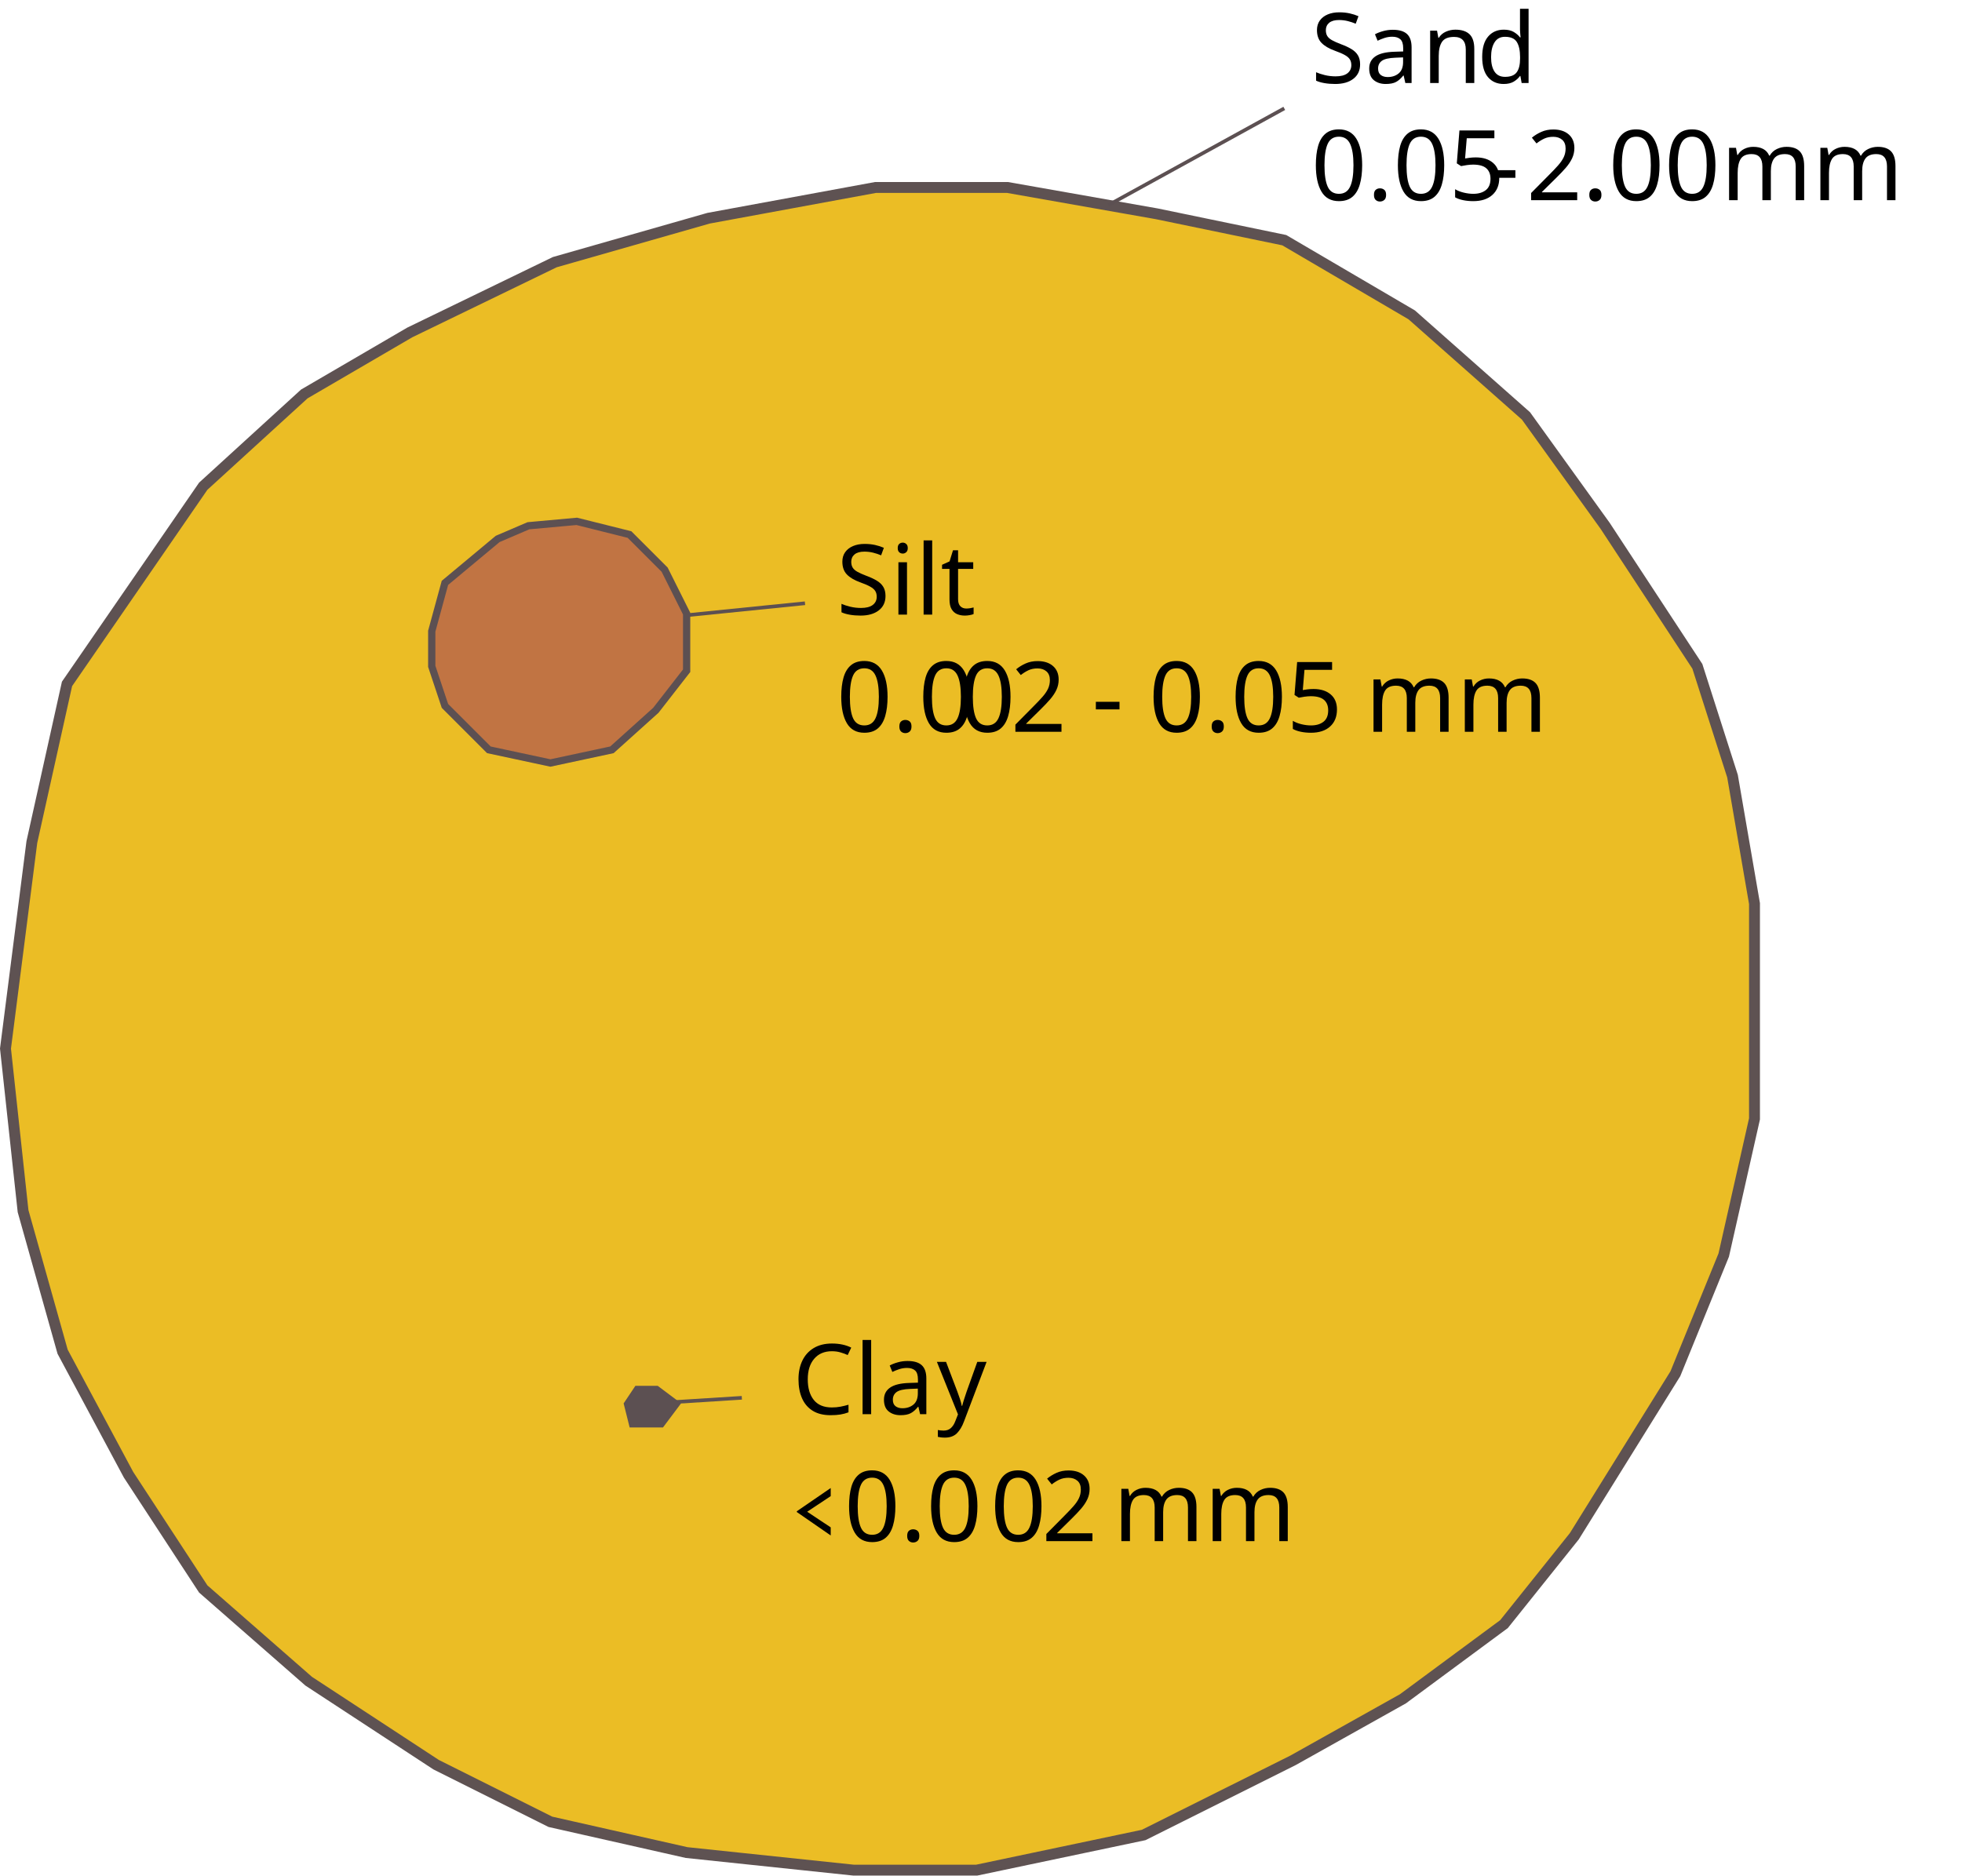
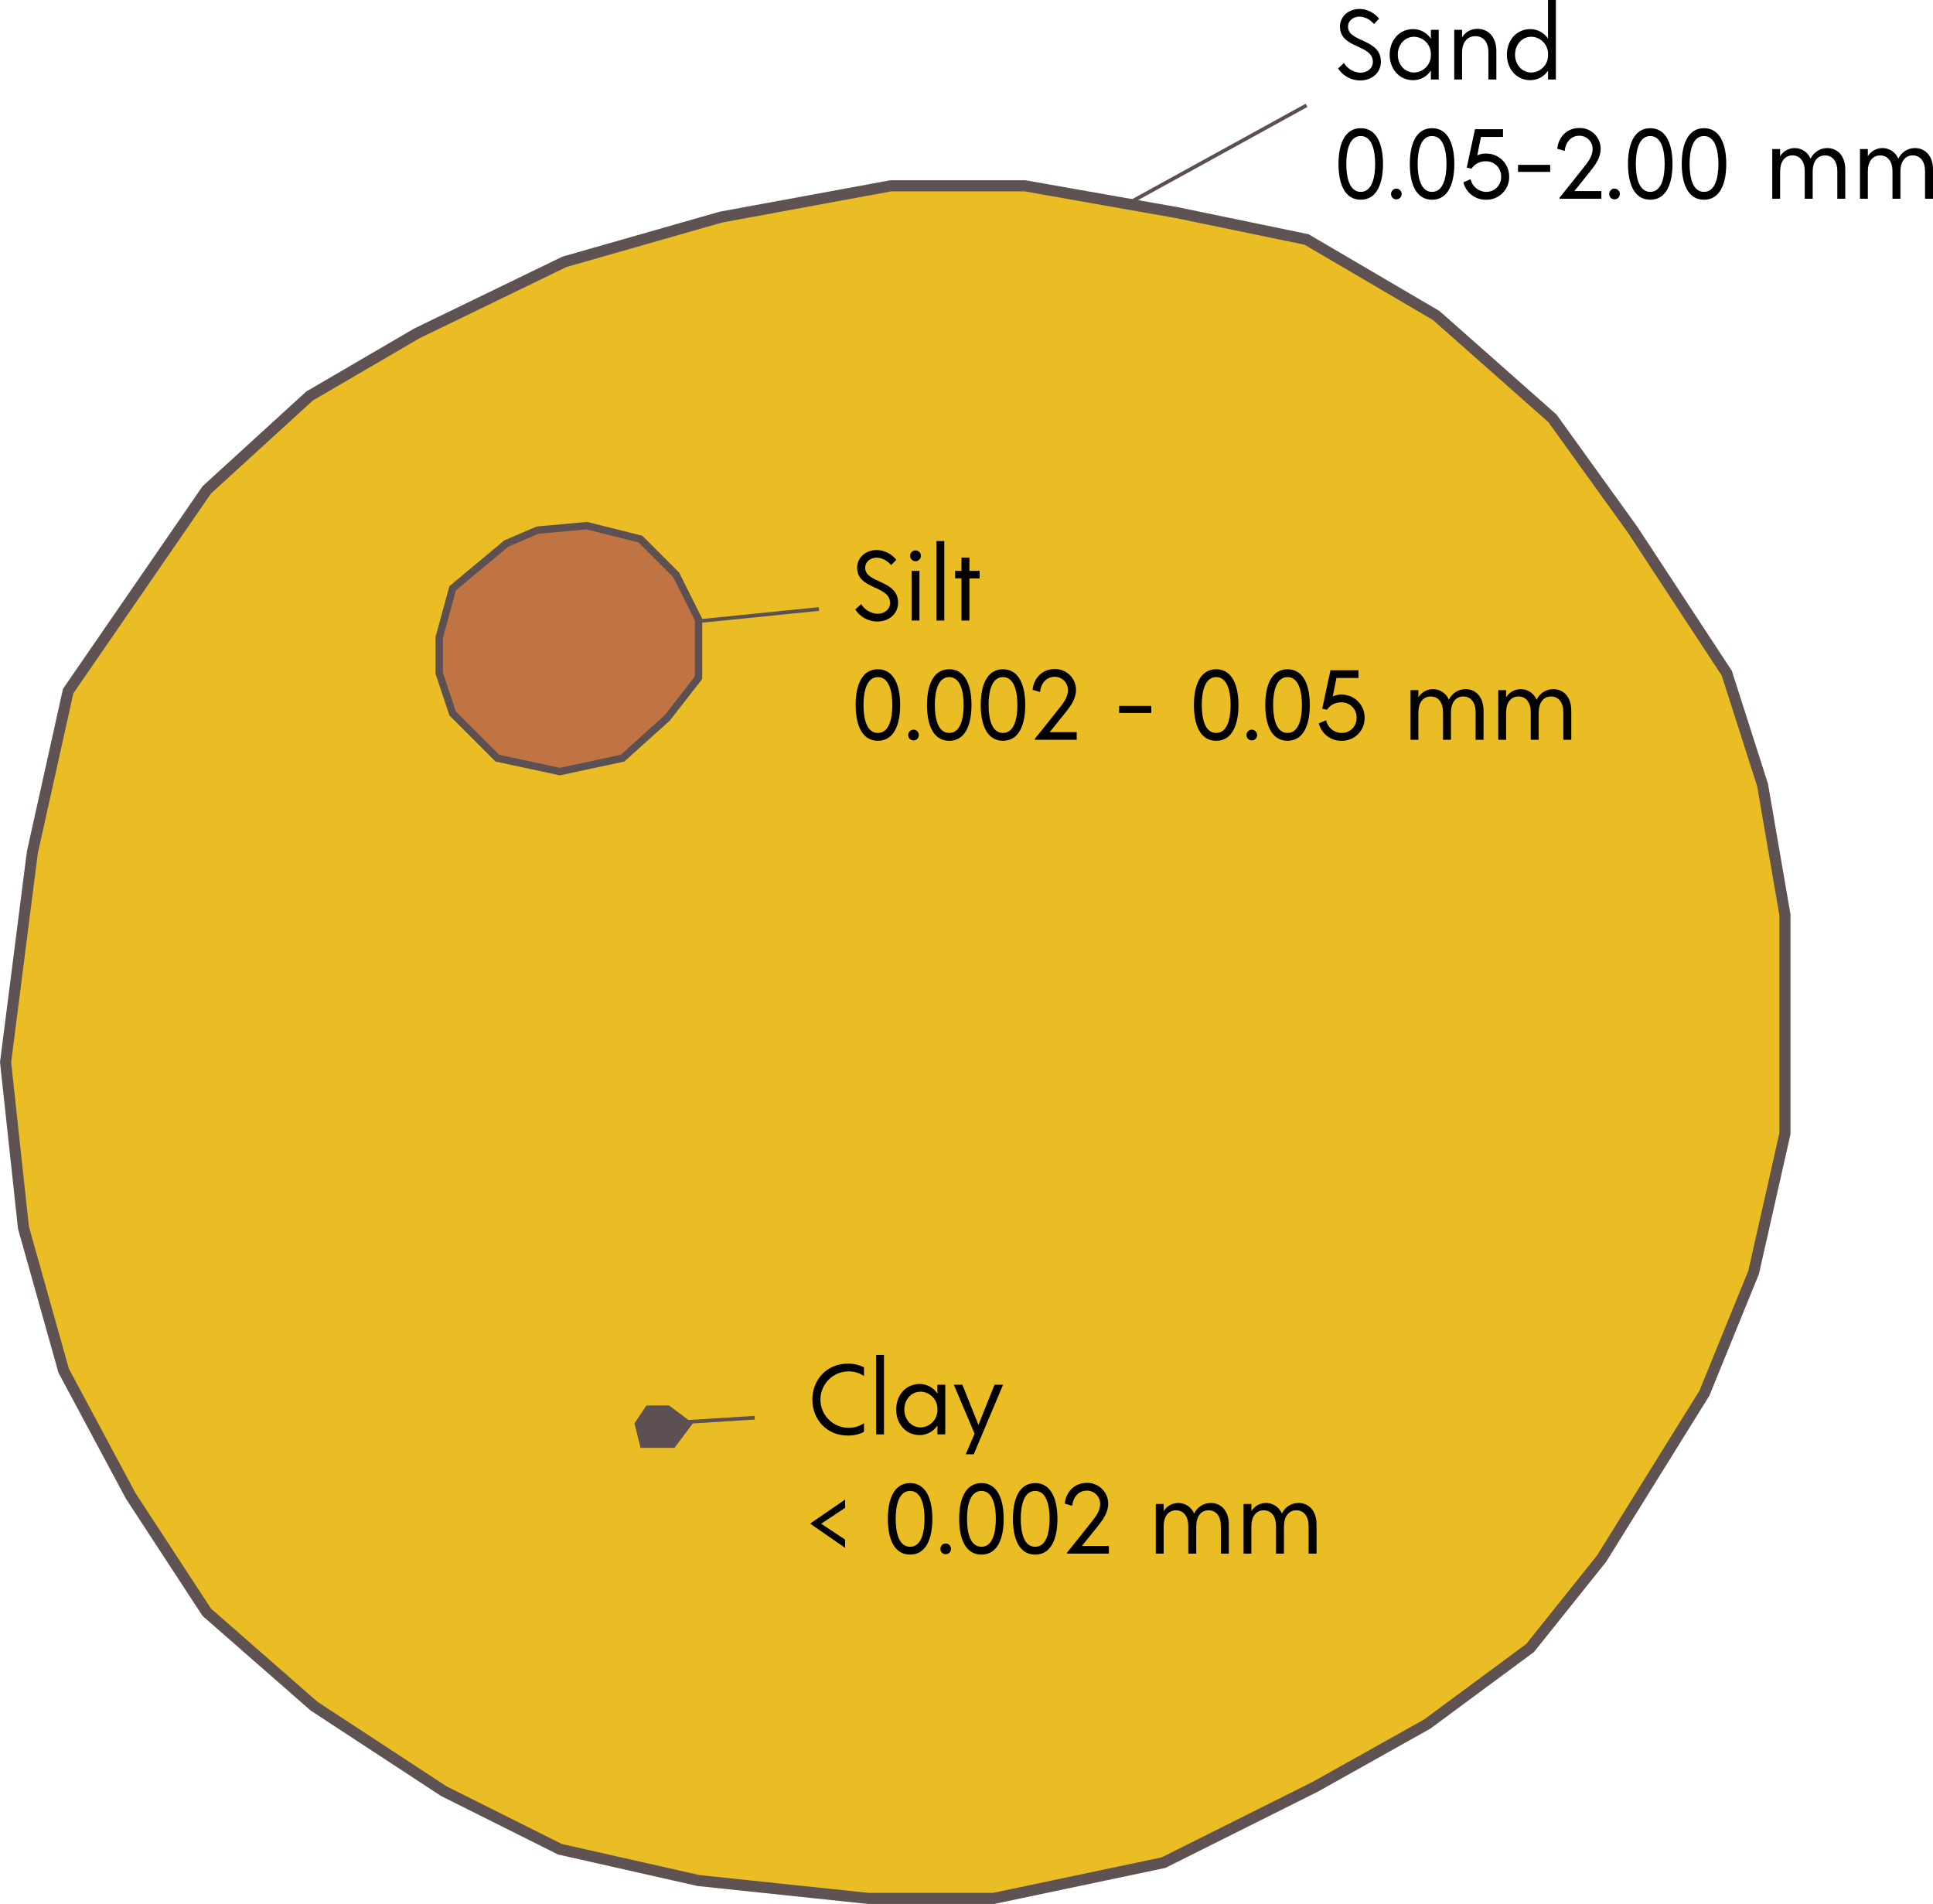
- <svg xmlns="http://www.w3.org/2000/svg" viewBox="0 0 803.6 768.393">
+ <svg xmlns="http://www.w3.org/2000/svg" viewBox="0 0 778.228 766.388">
  <defs>
-     <style>.cls-1{fill:#ebbd25;stroke:#5e5252;}.cls-1,.cls-2,.cls-8,.cls-9{stroke-miterlimit:10;}.cls-1,.cls-9{stroke-width:4.463px;}.cls-2{fill:none;stroke-width:1.488px;}.cls-2,.cls-8,.cls-9{stroke:#5c5052;}.cls-3{font-size:40px;font-family:Acre-Regular, Acre;}.cls-4{letter-spacing:-0.009em;}.cls-5{letter-spacing:0em;}.cls-6{letter-spacing:-0.016em;}.cls-7{letter-spacing:-0.14em;}.cls-8{fill:#c17443;stroke-width:2.975px;}.cls-9{fill:#5c5052;}.cls-10{letter-spacing:-0.031em;}</style>
+     <style>.cls-1{fill:#ebbd25;stroke:#5e5252;}.cls-1,.cls-2,.cls-3,.cls-4{stroke-miterlimit:10;}.cls-1,.cls-3{stroke-width:4.463px;}.cls-2{fill:none;stroke-width:1.488px;}.cls-2,.cls-3,.cls-4{stroke:#5c5052;}.cls-3{fill:#5c5052;}.cls-4{fill:#c17443;stroke-width:2.975px;}</style>
  </defs>
  <g id="Layer_2" data-name="Layer 2">
-     <g id="Layer_20" data-name="Layer 20">
-       <g id="Layer_19" data-name="Layer 19">
-         <polygon class="cls-1" points="83.242 199.192 124.64 161.394 167.838 136.195 227.235 107.397 290.231 89.398 358.628 76.798 412.625 76.798 473.822 87.598 526.019 98.397 578.216 128.996 625.013 170.393 657.412 215.391 695.21 272.988 709.609 317.985 718.609 370.183 718.609 407.981 718.609 458.378 706.009 514.175 686.21 562.772 644.812 629.369 616.014 665.367 574.616 695.965 529.619 721.164 468.422 751.762 400.025 766.162 349.628 766.162 281.232 758.962 225.435 746.363 178.637 722.964 126.44 688.766 83.242 650.968 52.644 604.17 25.645 553.773 9.446 496.176 2.247 429.58 13.046 344.984 27.445 280.187 83.242 199.192" />
-         <line class="cls-2" x1="454.023" y1="83.998" x2="526.019" y2="44.4" />
-         <text class="cls-3" transform="translate(536.9973 33.9996)">Sa<tspan class="cls-4" x="45.36" y="0">n</tspan>
-           <tspan class="cls-5" x="67.88" y="0">d</tspan>
-           <tspan x="0" y="48">0.05</tspan>
-           <tspan class="cls-6" x="72.398" y="48">-</tspan>
-           <tspan x="88.198" y="48">2.00</tspan>
-           <tspan class="cls-7" x="159.837" y="48"> </tspan>
-           <tspan x="167.796" y="48">mm</tspan>
-         </text>
-         <line class="cls-2" x1="281.355" y1="252.034" x2="329.706" y2="247.144" />
-         <polygon class="cls-8" points="182.237 238.79 203.836 220.791 216.435 215.391 236.234 213.591 257.833 218.991 272.232 233.39 281.232 251.389 281.232 274.788 268.632 290.987 250.633 307.186 225.435 312.586 200.236 307.186 182.237 289.187 176.837 272.988 176.837 258.589 182.237 238.79" />
-         <text class="cls-3" transform="translate(342.6076 251.788)">Silt<tspan x="0" y="48">0.0</tspan>
-           <tspan class="cls-6" x="50.358" y="48">0</tspan>
-           <tspan x="71.358" y="48">2 - 0.05</tspan>
-           <tspan class="cls-7" x="208.595" y="48"> </tspan>
-           <tspan x="216.554" y="48">mm</tspan>
-         </text>
-         <polygon class="cls-9" points="257.833 575.372 261.433 569.972 268.632 569.972 275.832 575.372 270.432 582.571 259.633 582.571 257.833 575.372" />
-         <line class="cls-2" x1="274.821" y1="574.486" x2="303.842" y2="572.657" />
-         <text class="cls-3" transform="translate(324.6086 579.3706)">Cla<tspan class="cls-10" x="59.079" y="0">y</tspan>
-         </text>
-         <text class="cls-3" transform="translate(314.6086 631.3706)">
-           <tspan xml:space="preserve">   0.0</tspan>
-           <tspan class="cls-6" x="91.037" y="0">0</tspan>
-           <tspan x="112.037" y="0">2</tspan>
-           <tspan class="cls-7" x="133.317" y="0"> </tspan>
-           <tspan x="141.276" y="0">mm</tspan>
-         </text>
-         <path d="M340.246,612.934l-9.638,6.399,9.638,6.399v3.319l-13.878-9.598v-.32l13.878-9.518Z" />
-       </g>
+     <g id="Layer_2-2" data-name="Layer 2">
+       <polygon class="cls-1" points="83.242 197.187 124.64 159.389 167.838 134.19 227.235 105.392 290.231 87.393 358.628 74.793 412.625 74.793 473.822 85.593 526.019 96.392 578.216 126.991 625.013 168.388 657.412 213.386 695.21 270.983 709.609 315.98 718.609 368.178 718.609 405.976 718.609 456.373 706.009 512.17 686.21 560.767 644.812 627.364 616.014 663.362 574.616 693.96 529.619 719.159 468.422 749.757 400.025 764.157 349.628 764.157 281.232 756.957 225.435 744.358 178.637 720.959 126.44 686.761 83.242 648.963 52.644 602.165 25.645 551.768 9.446 494.171 2.247 427.575 13.046 342.979 27.445 278.182 83.242 197.187" />
+       <line class="cls-2" x1="454.023" y1="81.993" x2="526.019" y2="42.395" />
+       <path d="M538.717,27.555l2.36-2.2a8.233,8.233,0,0,0,6.559,3.919c3,0,5.079-1.88,5.079-4.359,0-7.199-13.277-5.199-13.238-14.278.04-3.999,3.399-6.999,7.879-7.039a10.411,10.411,0,0,1,7.879,3.919l-2.08,2.16a8.035,8.035,0,0,0-5.759-3c-2.72.04-4.679,1.72-4.679,3.999-.08,6.479,13.318,4.759,13.238,14.238-.04,4.079-3.24,7.479-8.518,7.479A10.671,10.671,0,0,1,538.717,27.555Z" />
+       <path d="M579.234,11.998V31.995h-3.159V28.395a8.478,8.478,0,0,1-7.199,3.879c-5.559,0-9.398-4.559-9.398-10.278s3.839-10.278,9.398-10.278a8.478,8.478,0,0,1,7.199,3.879v-3.6Zm-3.159,9.998a6.947,6.947,0,0,0-6.719-7.199c-3.879,0-6.599,3.24-6.599,7.199s2.72,7.199,6.599,7.199A6.947,6.947,0,0,0,576.074,21.996Z" />
+       <path d="M602.433,20.597v11.398h-3.199V21.116c0-4.319-2.16-6.559-5.239-6.559-3.039,0-5.359,2.24-5.359,6.559V31.995h-3.16V11.998h3.16v3.04a7.101,7.101,0,0,1,6.239-3.439C598.874,11.598,602.433,14.557,602.433,20.597Z" />
+       <path d="M626.393,0V31.995h-3.159V28.435a8.52,8.52,0,0,1-7.159,3.839c-5.559,0-9.398-4.559-9.398-10.278s3.839-10.278,9.398-10.278a8.519,8.519,0,0,1,7.159,3.839V0Zm-3.159,22.796v-1.6a6.89,6.89,0,0,0-6.679-6.399c-3.879,0-6.599,3.24-6.599,7.199s2.72,7.199,6.599,7.199A6.89,6.89,0,0,0,623.234,22.796Z" />
+       <path d="M538.877,65.997c0-7.759,2.4-14.398,8.959-14.398,6.519,0,8.959,6.639,8.959,14.398,0,7.799-2.439,14.398-8.959,14.398C541.277,80.394,538.877,73.796,538.877,65.997Zm14.758,0c0-5.439-1.28-11.238-5.799-11.238-4.559,0-5.799,5.799-5.799,11.238,0,5.479,1.24,11.238,5.799,11.238C552.355,77.235,553.635,71.476,553.635,65.997Z" />
+       <path d="M560.036,78.075a2.142,2.142,0,0,1,2.12-2.16,2.176,2.176,0,0,1,2.159,2.16,2.126,2.126,0,0,1-2.159,2.16A2.093,2.093,0,0,1,560.036,78.075Z" />
+       <path d="M567.596,65.997c0-7.759,2.4-14.398,8.959-14.398,6.519,0,8.959,6.639,8.959,14.398,0,7.799-2.439,14.398-8.959,14.398C569.995,80.394,567.596,73.796,567.596,65.997Zm14.758,0c0-5.439-1.28-11.238-5.799-11.238-4.559,0-5.799,5.799-5.799,11.238,0,5.479,1.24,11.238,5.799,11.238C581.074,77.235,582.354,71.476,582.354,65.997Z" />
+       <path d="M607.592,71.116a9.091,9.091,0,0,1-9.318,9.278,9.228,9.228,0,0,1-9.118-6.999l2.919-1.28a6.45,6.45,0,0,0,6.199,5.119,5.915,5.915,0,0,0,6.079-6.119,6.029,6.029,0,0,0-6.279-6.199,6.719,6.719,0,0,0-5.639,2.96l-1.92-.4,3.32-15.477h11.278v3.119h-8.879l-1.48,7.439a7.761,7.761,0,0,1,3.52-.76A9.221,9.221,0,0,1,607.592,71.116Z" />
+       <path d="M611.155,66.357H624.113v2.84H611.155Z" />
+       <path d="M627.875,79.555c3.12-3.839,5.999-7.439,9.119-11.398,2.12-2.639,4.199-5.079,4.199-8.199a5.317,5.317,0,0,0-5.359-5.319c-3.359,0-5.559,2.639-5.879,6.119l-3-.88c.4-4.399,3.599-8.359,8.878-8.359a8.373,8.373,0,0,1,8.599,8.319c0,3.639-2.08,6.479-4.319,9.278-2.08,2.56-4.199,5.199-6.279,7.799h10.878v3.079H627.875Z" />
+       <path d="M647.875,78.075a2.142,2.142,0,0,1,2.12-2.16,2.176,2.176,0,0,1,2.159,2.16,2.126,2.126,0,0,1-2.159,2.16A2.093,2.093,0,0,1,647.875,78.075Z" />
+       <path d="M655.435,65.997c0-7.759,2.4-14.398,8.959-14.398,6.519,0,8.959,6.639,8.959,14.398,0,7.799-2.44,14.398-8.959,14.398C657.834,80.394,655.435,73.796,655.435,65.997Zm14.758,0c0-5.439-1.28-11.238-5.799-11.238-4.559,0-5.799,5.799-5.799,11.238,0,5.479,1.24,11.238,5.799,11.238C668.913,77.235,670.192,71.476,670.192,65.997Z" />
+       <path d="M677.074,65.997c0-7.759,2.4-14.398,8.959-14.398,6.519,0,8.959,6.639,8.959,14.398,0,7.799-2.44,14.398-8.959,14.398C679.474,80.394,677.074,73.796,677.074,65.997Zm14.758,0c0-5.439-1.28-11.238-5.799-11.238-4.559,0-5.799,5.799-5.799,11.238,0,5.479,1.24,11.238,5.799,11.238C690.552,77.235,691.832,71.476,691.832,65.997Z" />
+       <path d="M742.908,68.277v11.718h-3.199V68.837c0-3.799-1.88-6.279-4.959-6.279-3.04,0-4.959,2.48-4.959,6.479V79.995h-3.199V68.837c0-3.799-1.88-6.279-4.959-6.279-3.039,0-4.959,2.48-4.959,6.479V79.995h-3.16V59.998h3.16v2.88a6.917,6.917,0,0,1,12.278,1,7.36,7.36,0,0,1,6.679-4.279C739.669,59.598,742.908,62.597,742.908,68.277Z" />
+       <path d="M778.228,68.277v11.718h-3.2V68.837c0-3.799-1.88-6.279-4.959-6.279-3.04,0-4.959,2.48-4.959,6.479V79.995h-3.2V68.837c0-3.799-1.88-6.279-4.959-6.279-3.039,0-4.959,2.48-4.959,6.479V79.995h-3.16V59.998h3.16v2.88a6.917,6.917,0,0,1,12.278,1,7.36,7.36,0,0,1,6.679-4.279C774.989,59.598,778.228,62.597,778.228,68.277Z" />
+       <polygon class="cls-3" points="257.833 573.367 261.433 567.967 268.632 567.967 275.832 573.367 270.432 580.566 259.633 580.566 257.833 573.367" />
+       <line class="cls-2" x1="274.821" y1="572.481" x2="303.842" y2="570.652" />
+       <path d="M327.048,563.368c0-7.759,5.599-14.477,14.278-14.477a14.014,14.014,0,0,1,6.519,1.48V553.89a10.836,10.836,0,0,0-6.479-1.88,11.362,11.362,0,0,0,0,22.716,10.835,10.835,0,0,0,6.479-1.88v3.519a14.013,14.013,0,0,1-6.519,1.48C332.647,577.846,327.048,571.127,327.048,563.368Z" />
+       <path d="M352.728,545.371h3.16v31.995h-3.16Z" />
+       <path d="M380.564,557.369v19.997H377.405v-3.599a8.478,8.478,0,0,1-7.199,3.879c-5.559,0-9.398-4.559-9.398-10.278s3.839-10.278,9.398-10.278a8.478,8.478,0,0,1,7.199,3.879V557.369Zm-3.159,9.998a6.947,6.947,0,0,0-6.719-7.199c-3.879,0-6.599,3.24-6.599,7.199s2.72,7.199,6.599,7.199A6.947,6.947,0,0,0,377.405,567.367Z" />
+       <path d="M403.844,557.369l-11.798,27.995h-3.24l3.559-8.279-8.359-19.717h3.439l6.479,16.197,6.479-16.197Z" />
+       <path d="M340.246,606.929l-9.638,6.399,9.638,6.399v3.319l-13.878-9.598v-.32l13.878-9.518Z" />
+       <path d="M357.448,611.368c0-7.759,2.4-14.398,8.959-14.398,6.519,0,8.959,6.639,8.959,14.398,0,7.799-2.44,14.398-8.959,14.398C359.847,625.765,357.448,619.167,357.448,611.368Zm14.758,0c0-5.439-1.28-11.238-5.799-11.238-4.559,0-5.799,5.799-5.799,11.238,0,5.479,1.24,11.238,5.799,11.238C370.925,622.606,372.205,616.847,372.205,611.368Z" />
+       <path d="M378.607,623.446a2.142,2.142,0,0,1,2.12-2.16,2.176,2.176,0,0,1,2.159,2.16,2.126,2.126,0,0,1-2.159,2.16A2.093,2.093,0,0,1,378.607,623.446Z" />
+       <path d="M386.167,611.368c0-7.759,2.4-14.398,8.959-14.398,6.519,0,8.959,6.639,8.959,14.398,0,7.799-2.44,14.398-8.959,14.398C388.566,625.765,386.167,619.167,386.167,611.368Zm14.758,0c0-5.439-1.28-11.238-5.799-11.238-4.559,0-5.799,5.799-5.799,11.238,0,5.479,1.24,11.238,5.799,11.238C399.644,622.606,400.924,616.847,400.924,611.368Z" />
+       <path d="M407.806,611.368c0-7.759,2.4-14.398,8.959-14.398,6.519,0,8.959,6.639,8.959,14.398,0,7.799-2.44,14.398-8.959,14.398C410.206,625.765,407.806,619.167,407.806,611.368Zm14.758,0c0-5.439-1.28-11.238-5.799-11.238-4.559,0-5.799,5.799-5.799,11.238,0,5.479,1.24,11.238,5.799,11.238C421.284,622.606,422.564,616.847,422.564,611.368Z" />
+       <path d="M429.606,624.926c3.12-3.839,5.999-7.439,9.119-11.398,2.12-2.639,4.199-5.079,4.199-8.199a5.317,5.317,0,0,0-5.359-5.319c-3.359,0-5.559,2.639-5.879,6.119l-3-.88c.4-4.399,3.599-8.359,8.878-8.359a8.373,8.373,0,0,1,8.599,8.319c0,3.639-2.08,6.479-4.319,9.278-2.08,2.56-4.199,5.199-6.279,7.799h10.878v3.079H429.606Z" />
+       <path d="M494.721,613.648v11.718h-3.199V614.207c0-3.799-1.88-6.279-4.959-6.279-3.04,0-4.959,2.48-4.959,6.479v10.958h-3.199V614.207c0-3.799-1.88-6.279-4.959-6.279-3.039,0-4.959,2.48-4.959,6.479v10.958h-3.16V605.369h3.16v2.879a6.917,6.917,0,0,1,12.278,1,7.36,7.36,0,0,1,6.679-4.279C491.481,604.969,494.721,607.968,494.721,613.648Z" />
+       <path d="M530.04,613.648v11.718H526.841V614.207c0-3.799-1.88-6.279-4.959-6.279-3.04,0-4.959,2.48-4.959,6.479v10.958h-3.2V614.207c0-3.799-1.88-6.279-4.959-6.279-3.039,0-4.959,2.48-4.959,6.479v10.958h-3.16V605.369h3.16v2.879a6.917,6.917,0,0,1,12.278,1,7.36,7.36,0,0,1,6.679-4.279C526.801,604.969,530.04,607.968,530.04,613.648Z" />
+       <line class="cls-2" x1="281.355" y1="250.029" x2="329.706" y2="245.139" />
+       <polygon class="cls-4" points="182.237 236.785 203.836 218.786 216.435 213.386 236.234 211.586 257.833 216.986 272.232 231.385 281.232 249.384 281.232 272.783 268.632 288.982 250.633 305.181 225.435 310.581 200.236 305.181 182.237 287.182 176.837 270.983 176.837 256.584 182.237 236.785" />
+       <path d="M344.327,245.344l2.36-2.2a8.233,8.233,0,0,0,6.559,3.919c3,0,5.079-1.88,5.079-4.359,0-7.199-13.278-5.199-13.238-14.278.04-3.999,3.399-6.999,7.879-7.039a10.411,10.411,0,0,1,7.879,3.919l-2.08,2.16a8.034,8.034,0,0,0-5.759-3c-2.72.04-4.679,1.72-4.679,3.999-.08,6.479,13.318,4.759,13.238,14.238-.04,4.079-3.24,7.479-8.519,7.479A10.671,10.671,0,0,1,344.327,245.344Z" />
+       <path d="M366.407,223.707a2.16,2.16,0,0,1,2.2-2.16,2.18,2.18,0,1,1-2.2,2.16Zm.6,6.079h3.159V249.783H367.007Z" />
+       <path d="M377.007,217.788h3.16V249.783h-3.16Z" />
+       <path d="M394.405,232.826h-4.119V249.783h-3.199V232.826h-2.56v-3.039h2.56v-5.359h3.199v5.359h4.119Z" />
+       <path d="M344.487,283.785c0-7.759,2.4-14.398,8.959-14.398,6.519,0,8.959,6.639,8.959,14.398,0,7.799-2.439,14.398-8.959,14.398C346.887,298.183,344.487,291.584,344.487,283.785Zm14.758,0c0-5.439-1.28-11.238-5.799-11.238-4.559,0-5.799,5.799-5.799,11.238,0,5.479,1.24,11.238,5.799,11.238C357.965,295.023,359.245,289.264,359.245,283.785Z" />
+       <path d="M365.647,295.863a2.142,2.142,0,0,1,2.12-2.16,2.176,2.176,0,0,1,2.159,2.16,2.126,2.126,0,0,1-2.159,2.16A2.093,2.093,0,0,1,365.647,295.863Z" />
+       <path d="M373.206,283.785c0-7.759,2.4-14.398,8.959-14.398,6.519,0,8.959,6.639,8.959,14.398,0,7.799-2.439,14.398-8.959,14.398C375.606,298.183,373.206,291.584,373.206,283.785Zm14.758,0c0-5.439-1.28-11.238-5.799-11.238-4.559,0-5.799,5.799-5.799,11.238,0,5.479,1.24,11.238,5.799,11.238C386.684,295.023,387.964,289.264,387.964,283.785Z" />
+       <path d="M394.846,283.785c0-7.759,2.4-14.398,8.959-14.398,6.519,0,8.959,6.639,8.959,14.398,0,7.799-2.439,14.398-8.959,14.398C397.245,298.183,394.846,291.584,394.846,283.785Zm14.758,0c0-5.439-1.28-11.238-5.799-11.238-4.559,0-5.799,5.799-5.799,11.238,0,5.479,1.24,11.238,5.799,11.238C408.323,295.023,409.603,289.264,409.603,283.785Z" />
+       <path d="M416.645,297.343c3.12-3.839,5.999-7.439,9.119-11.398,2.12-2.639,4.199-5.079,4.199-8.199a5.317,5.317,0,0,0-5.359-5.319c-3.359,0-5.559,2.64-5.879,6.119l-3-.88c.4-4.399,3.599-8.359,8.878-8.359a8.373,8.373,0,0,1,8.599,8.319c0,3.639-2.08,6.479-4.319,9.278-2.079,2.56-4.199,5.199-6.279,7.799h10.878v3.079H416.645Z" />
+       <path d="M450.565,284.145h12.958v2.839H450.565Z" />
+       <path d="M480.684,283.785c0-7.759,2.4-14.398,8.959-14.398,6.519,0,8.959,6.639,8.959,14.398,0,7.799-2.439,14.398-8.959,14.398C483.084,298.183,480.684,291.584,480.684,283.785Zm14.758,0c0-5.439-1.28-11.238-5.799-11.238-4.559,0-5.799,5.799-5.799,11.238,0,5.479,1.24,11.238,5.799,11.238C494.162,295.023,495.442,289.264,495.442,283.785Z" />
+       <path d="M501.844,295.863a2.142,2.142,0,0,1,2.12-2.16,2.176,2.176,0,0,1,2.16,2.16,2.126,2.126,0,0,1-2.16,2.16A2.093,2.093,0,0,1,501.844,295.863Z" />
+       <path d="M509.403,283.785c0-7.759,2.4-14.398,8.959-14.398,6.519,0,8.959,6.639,8.959,14.398,0,7.799-2.439,14.398-8.959,14.398C511.803,298.183,509.403,291.584,509.403,283.785Zm14.758,0c0-5.439-1.28-11.238-5.799-11.238-4.559,0-5.799,5.799-5.799,11.238,0,5.479,1.24,11.238,5.799,11.238C522.881,295.023,524.161,289.264,524.161,283.785Z" />
+       <path d="M549.399,288.904a9.091,9.091,0,0,1-9.318,9.278,9.229,9.229,0,0,1-9.118-6.999l2.919-1.28a6.451,6.451,0,0,0,6.199,5.119,5.915,5.915,0,0,0,6.079-6.119,6.03,6.03,0,0,0-6.279-6.199,6.719,6.719,0,0,0-5.639,2.96l-1.92-.4,3.32-15.477H546.92v3.119h-8.879l-1.48,7.439a7.762,7.762,0,0,1,3.519-.76A9.221,9.221,0,0,1,549.399,288.904Z" />
+       <path d="M597.277,286.065V297.783h-3.2V286.625c0-3.8-1.88-6.279-4.959-6.279-3.039,0-4.959,2.48-4.959,6.479V297.783h-3.2V286.625c0-3.8-1.88-6.279-4.959-6.279-3.039,0-4.959,2.48-4.959,6.479V297.783h-3.16V277.786h3.16v2.88a6.917,6.917,0,0,1,12.278,1,7.36,7.36,0,0,1,6.679-4.279C594.037,277.386,597.277,280.386,597.277,286.065Z" />
+       <path d="M632.597,286.065V297.783h-3.199V286.625c0-3.8-1.88-6.279-4.959-6.279-3.039,0-4.959,2.48-4.959,6.479V297.783h-3.2V286.625c0-3.8-1.88-6.279-4.959-6.279-3.039,0-4.959,2.48-4.959,6.479V297.783h-3.16V277.786h3.16v2.88a6.917,6.917,0,0,1,12.278,1,7.36,7.36,0,0,1,6.679-4.279C629.357,277.386,632.597,280.386,632.597,286.065Z" />
    </g>
  </g>
</svg>
